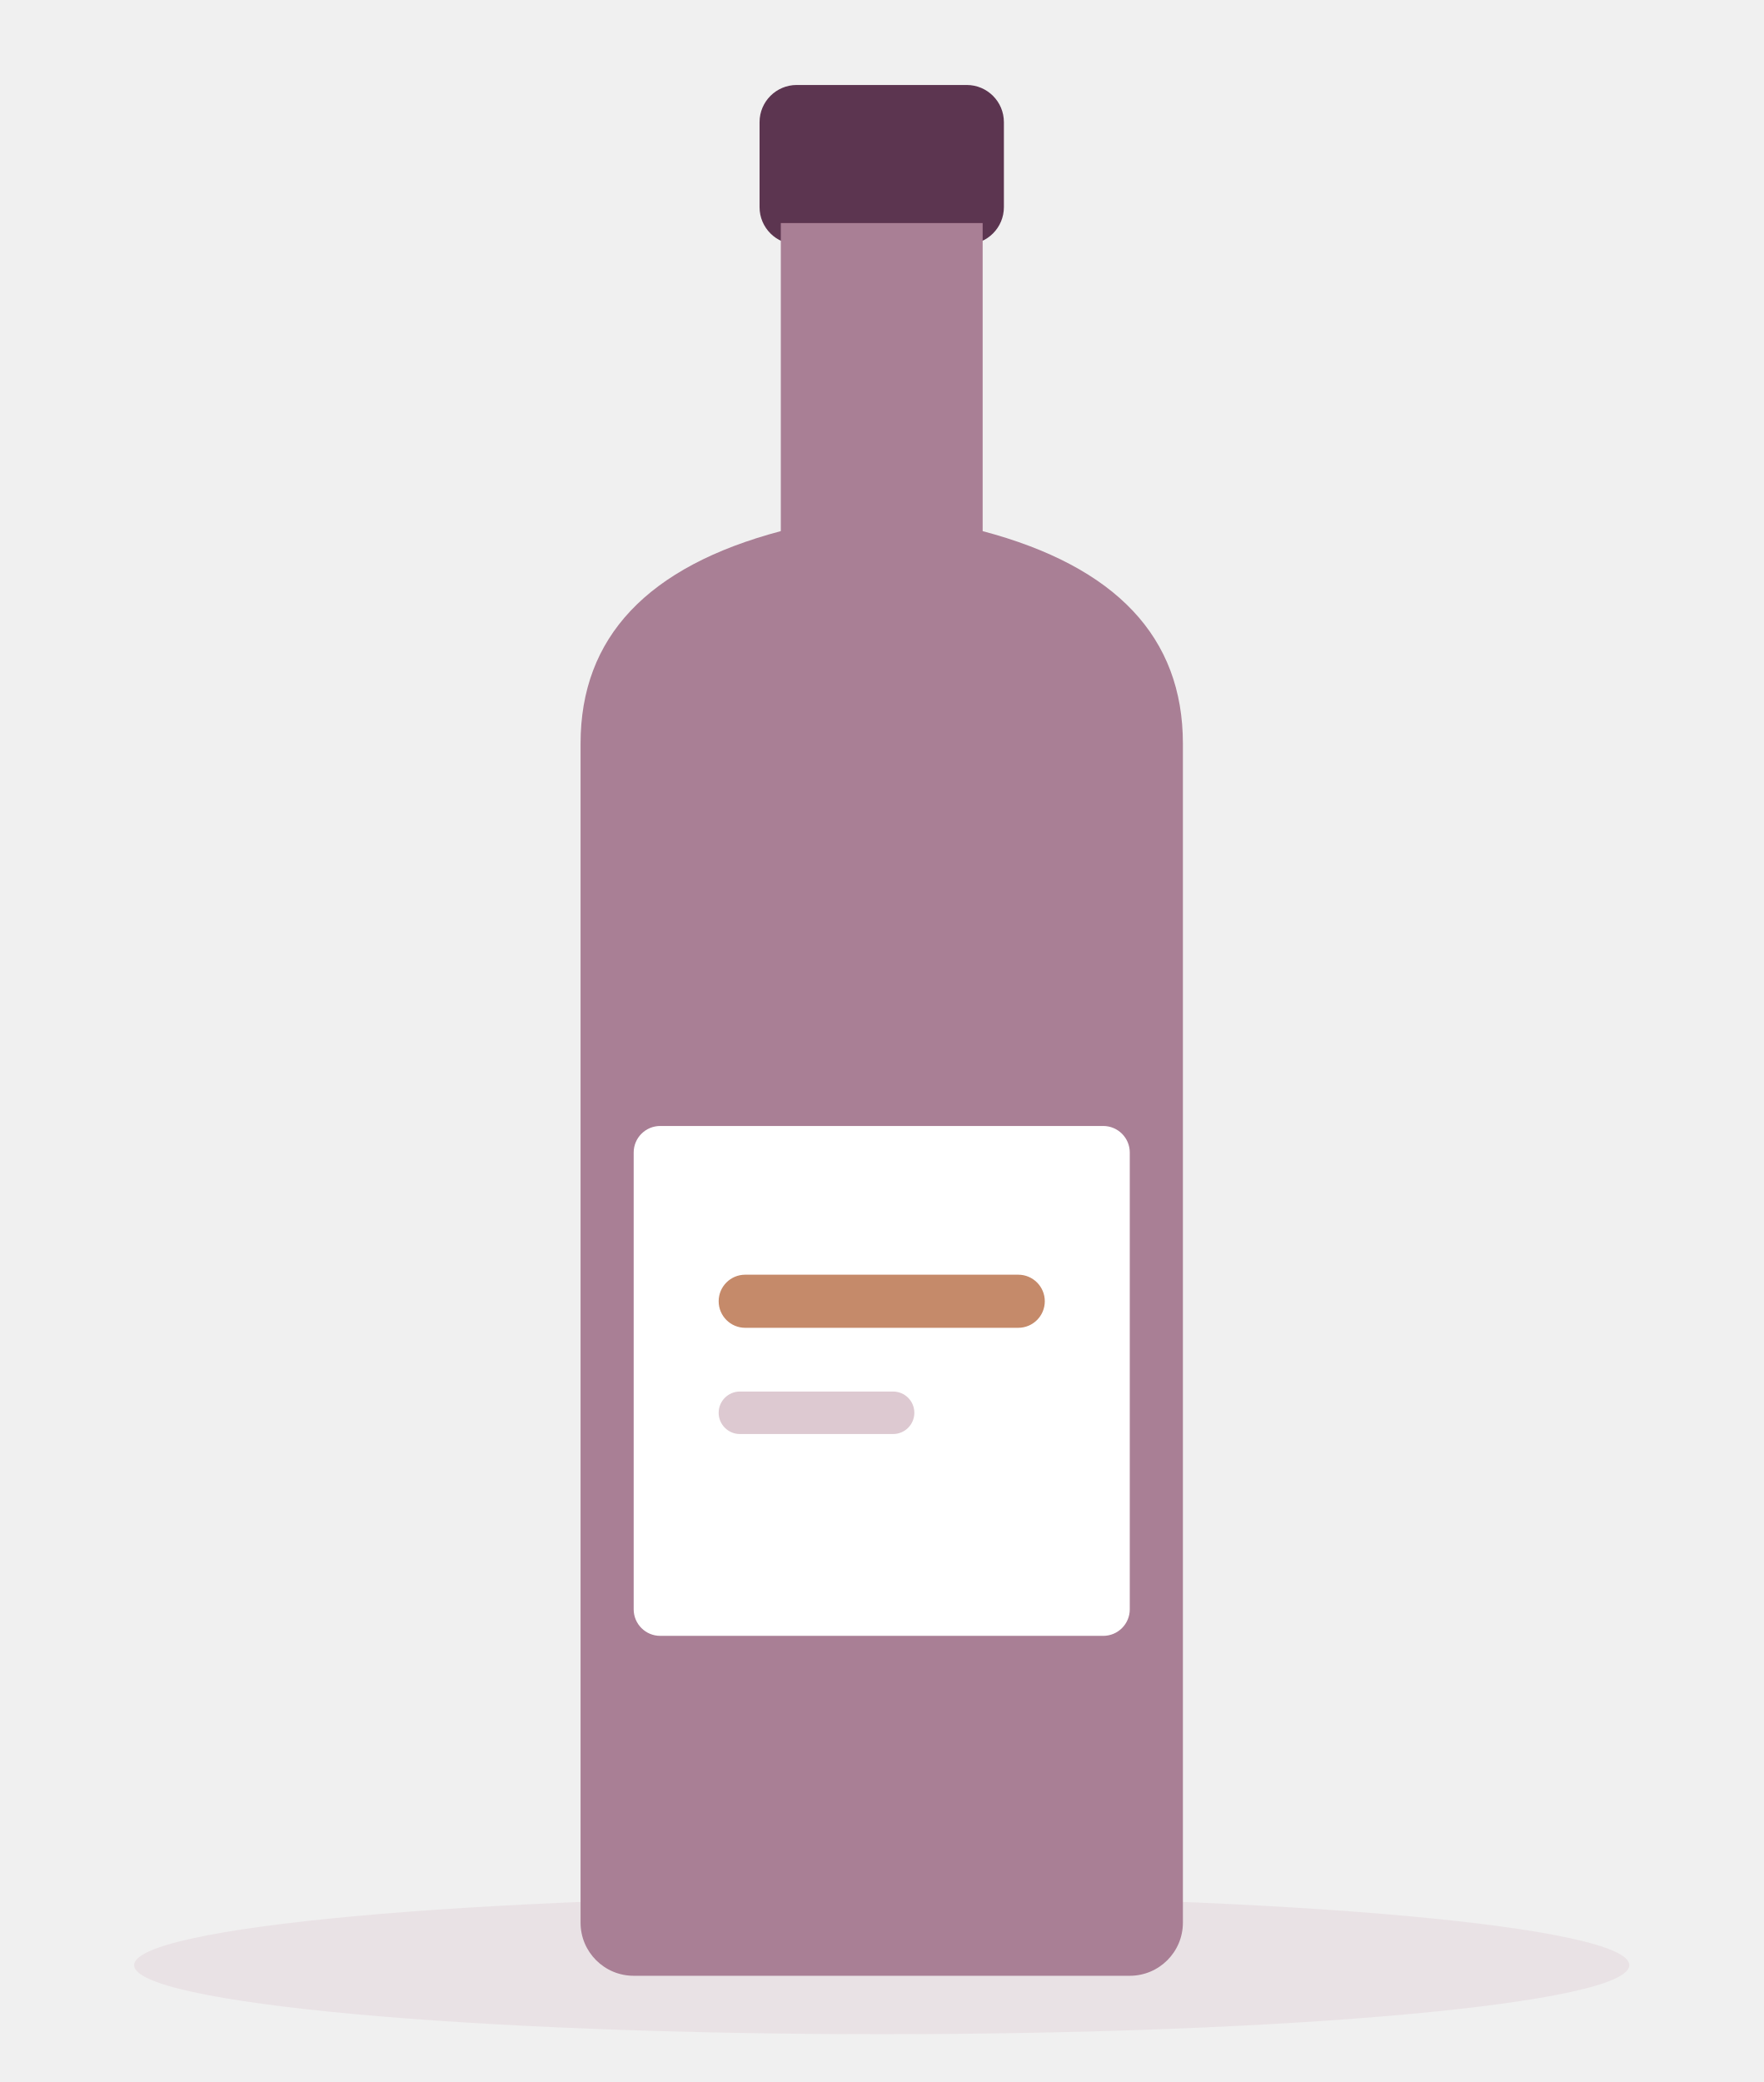
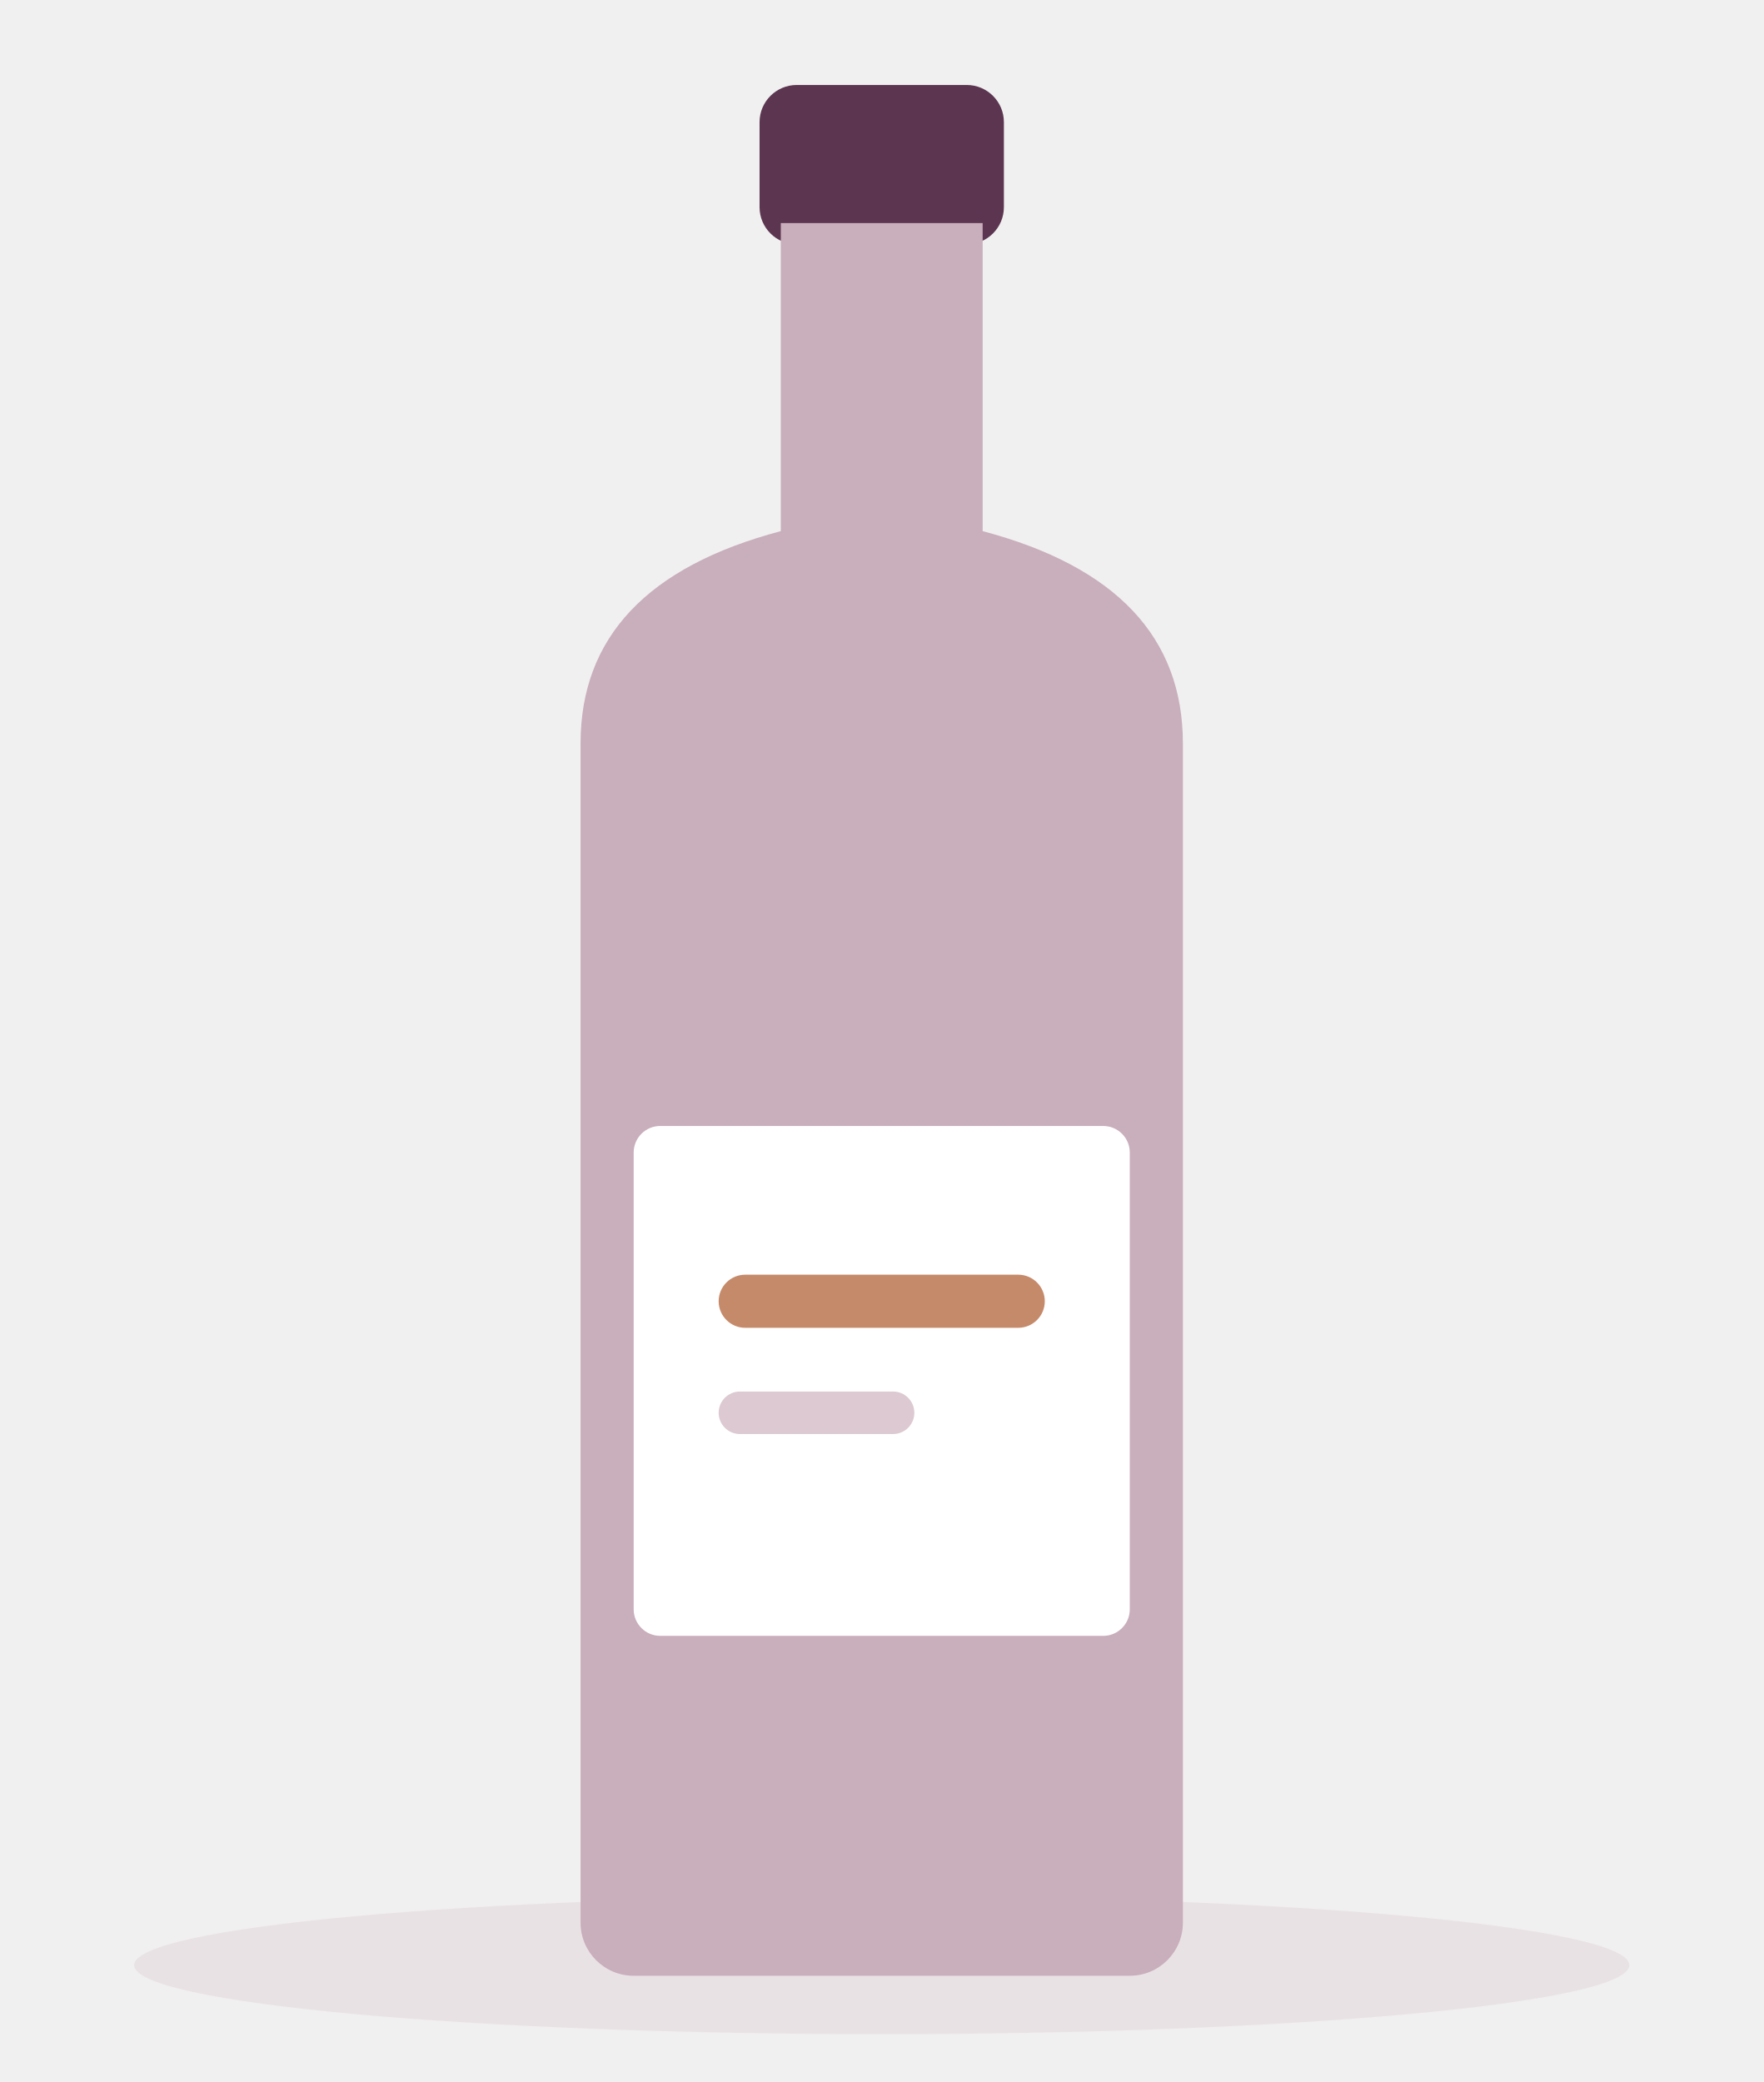
<svg xmlns="http://www.w3.org/2000/svg" viewBox="34 96 332 392" width="332" height="392" role="img">
-   <ellipse cx="200" cy="466" rx="140.75" ry="13" fill="#ddc9d1" opacity="0.35" />
-   <rect x="177" y="112" width="46" height="30" rx="7" fill="#5c3550" />
-   <rect x="181" y="138" width="38" height="76" fill="#a97f95" />
-   <path d="M181 188 q0 26 37.7 26 h113.4 q-37.7 0 -37.7 -26 z" fill="none" />
-   <path d="M143.3 458 v-222 q0 -30 37.7 -40 h38 q37.7 10 37.7 40 v222 a10 10 0 0 1 -10 10 h-93.4 a10 10 0 0 1 -10 -10 z" fill="#a97f95" />
-   <rect x="153.3" y="308" width="93.4" height="96" rx="5" fill="#ffffff" />
-   <rect x="169.3" y="336" width="61.4" height="10" rx="5" fill="#c58a6a" />
-   <rect x="169.3" y="358" width="36.84" height="8" rx="4" fill="#ddc9d1" />
+   <g>
+     <ellipse cx="200" cy="466" rx="140.75" ry="13" fill="#ddc9d1" opacity="0.35" />
+     <rect x="177" y="112" width="46" height="30" rx="7" fill="#5c3550" />
+     <rect x="181" y="138" width="38" height="76" fill="#c9aebc" />
+     <path d="M181 188 q0 26 37.7 26 h113.4 q-37.7 0 -37.7 -26 z" fill="none" />
+     <path d="M143.3 458 v-222 q0 -30 37.7 -40 h38 q37.7 10 37.7 40 v222 a10 10 0 0 1 -10 10 h-93.4 a10 10 0 0 1 -10 -10 z" fill="#c9aebc" />
+     <rect x="153.3" y="308" width="93.4" height="96" rx="5" fill="#ffffff" />
+     <rect x="169.3" y="336" width="61.4" height="10" rx="5" fill="#c58a6a" />
+     <rect x="169.3" y="358" width="36.84" height="8" rx="4" fill="#ddc9d1" />
+   </g>
</svg>
